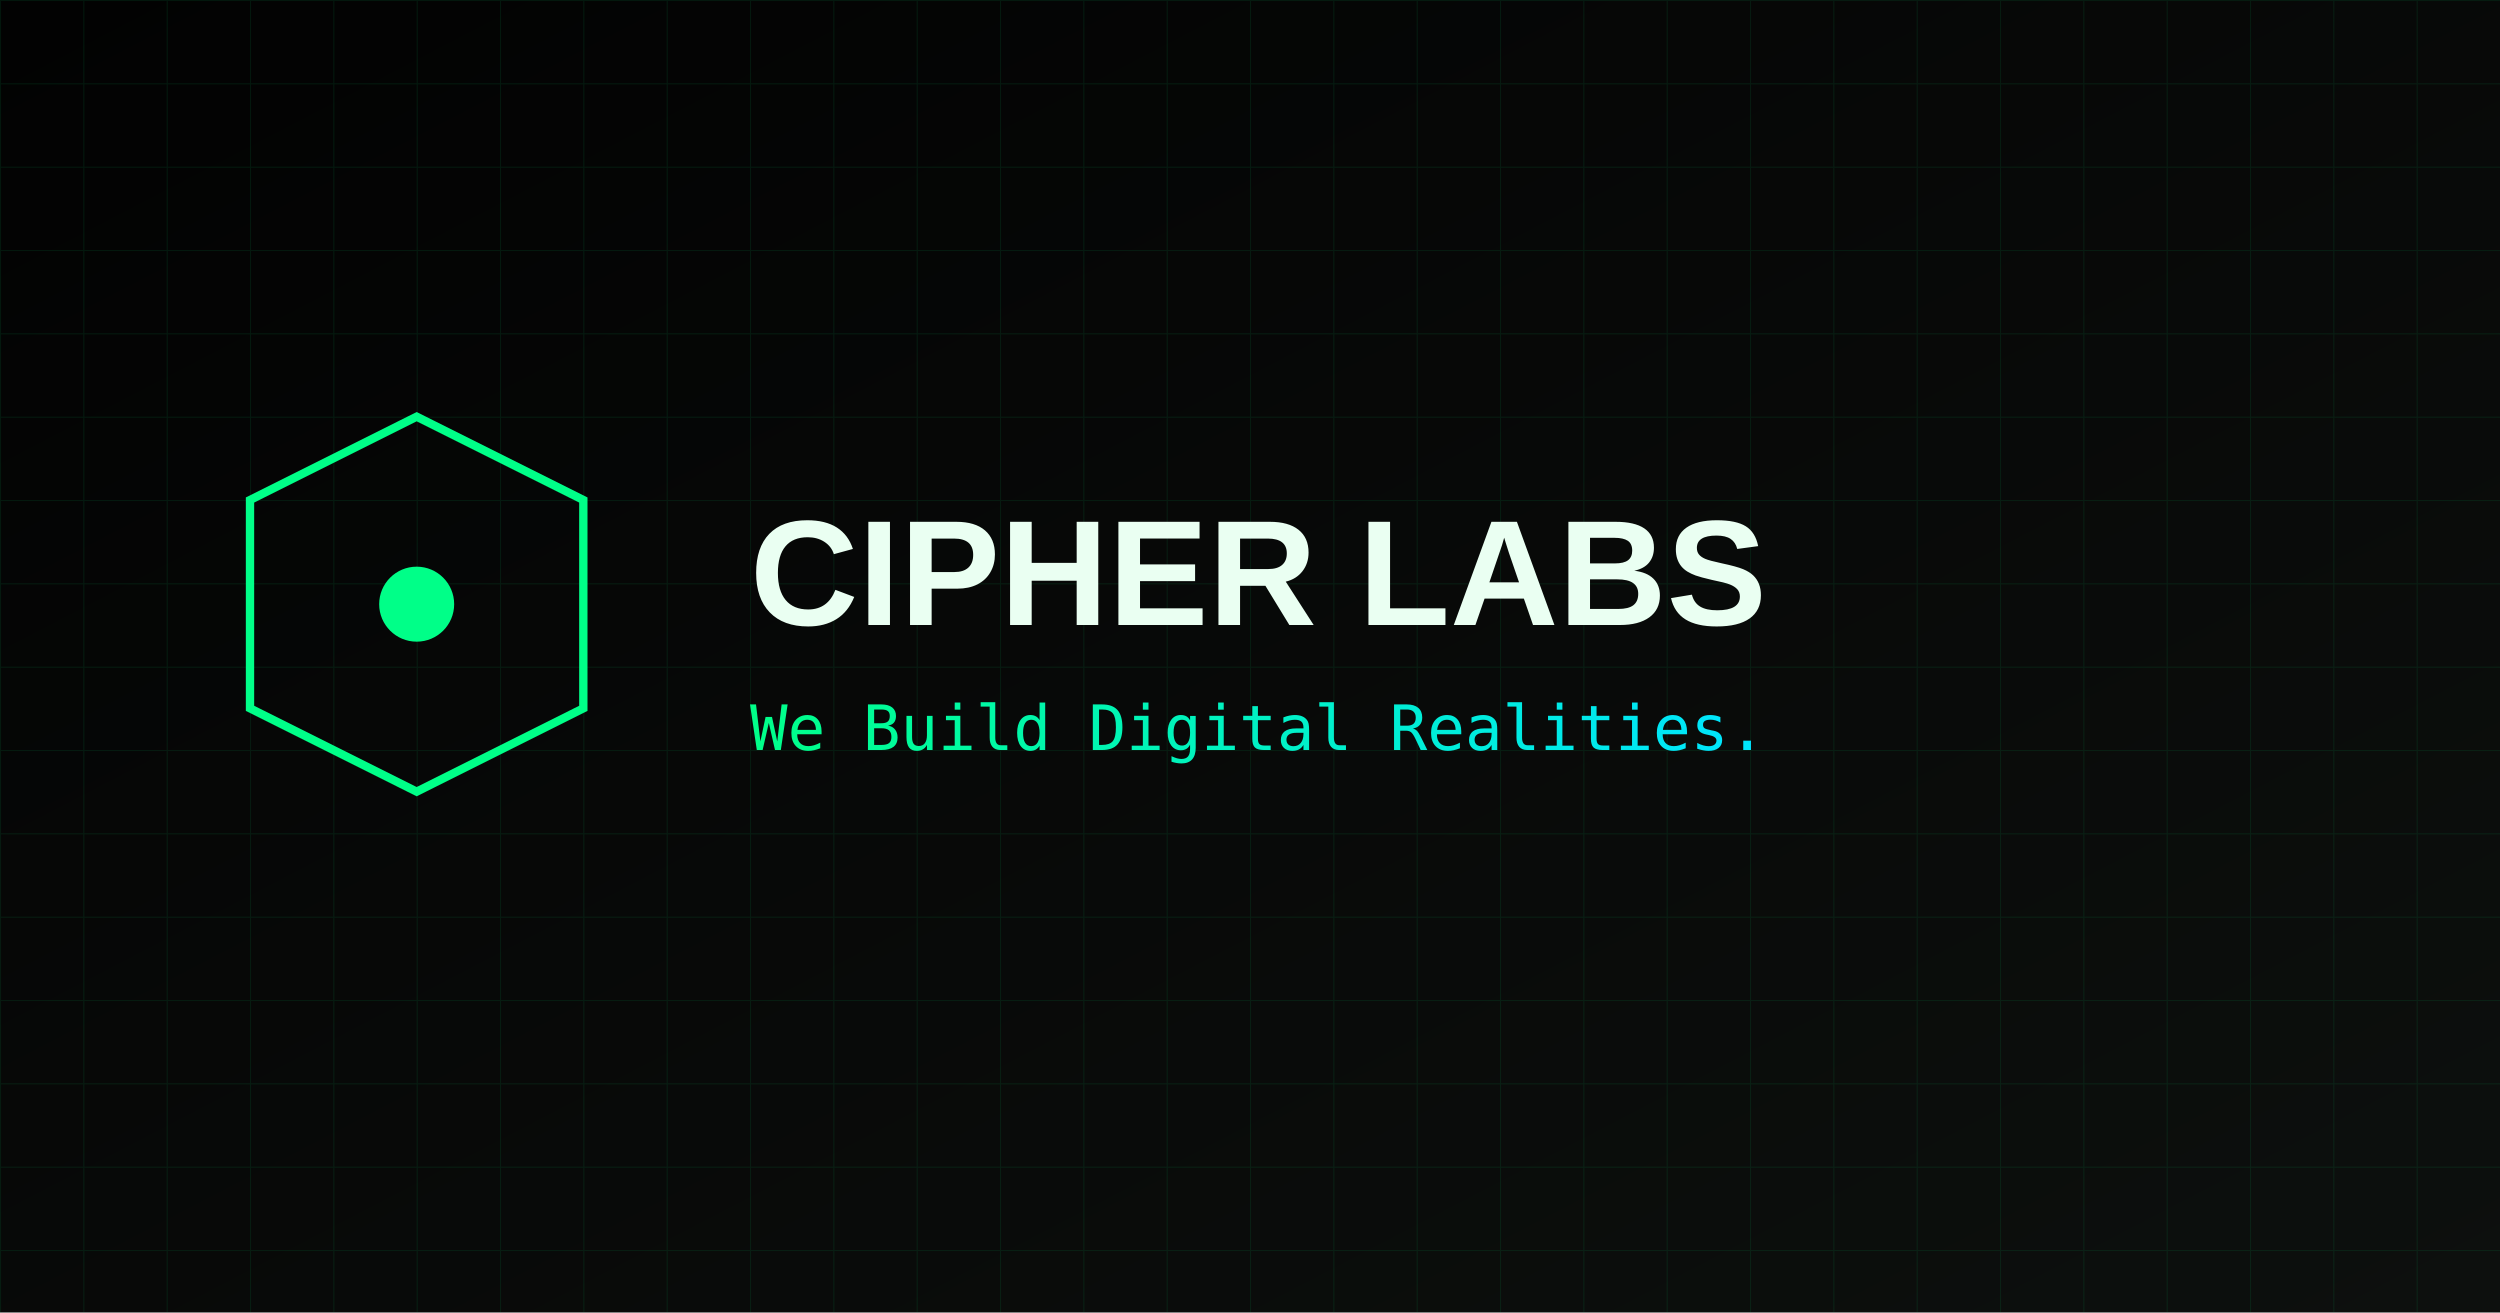
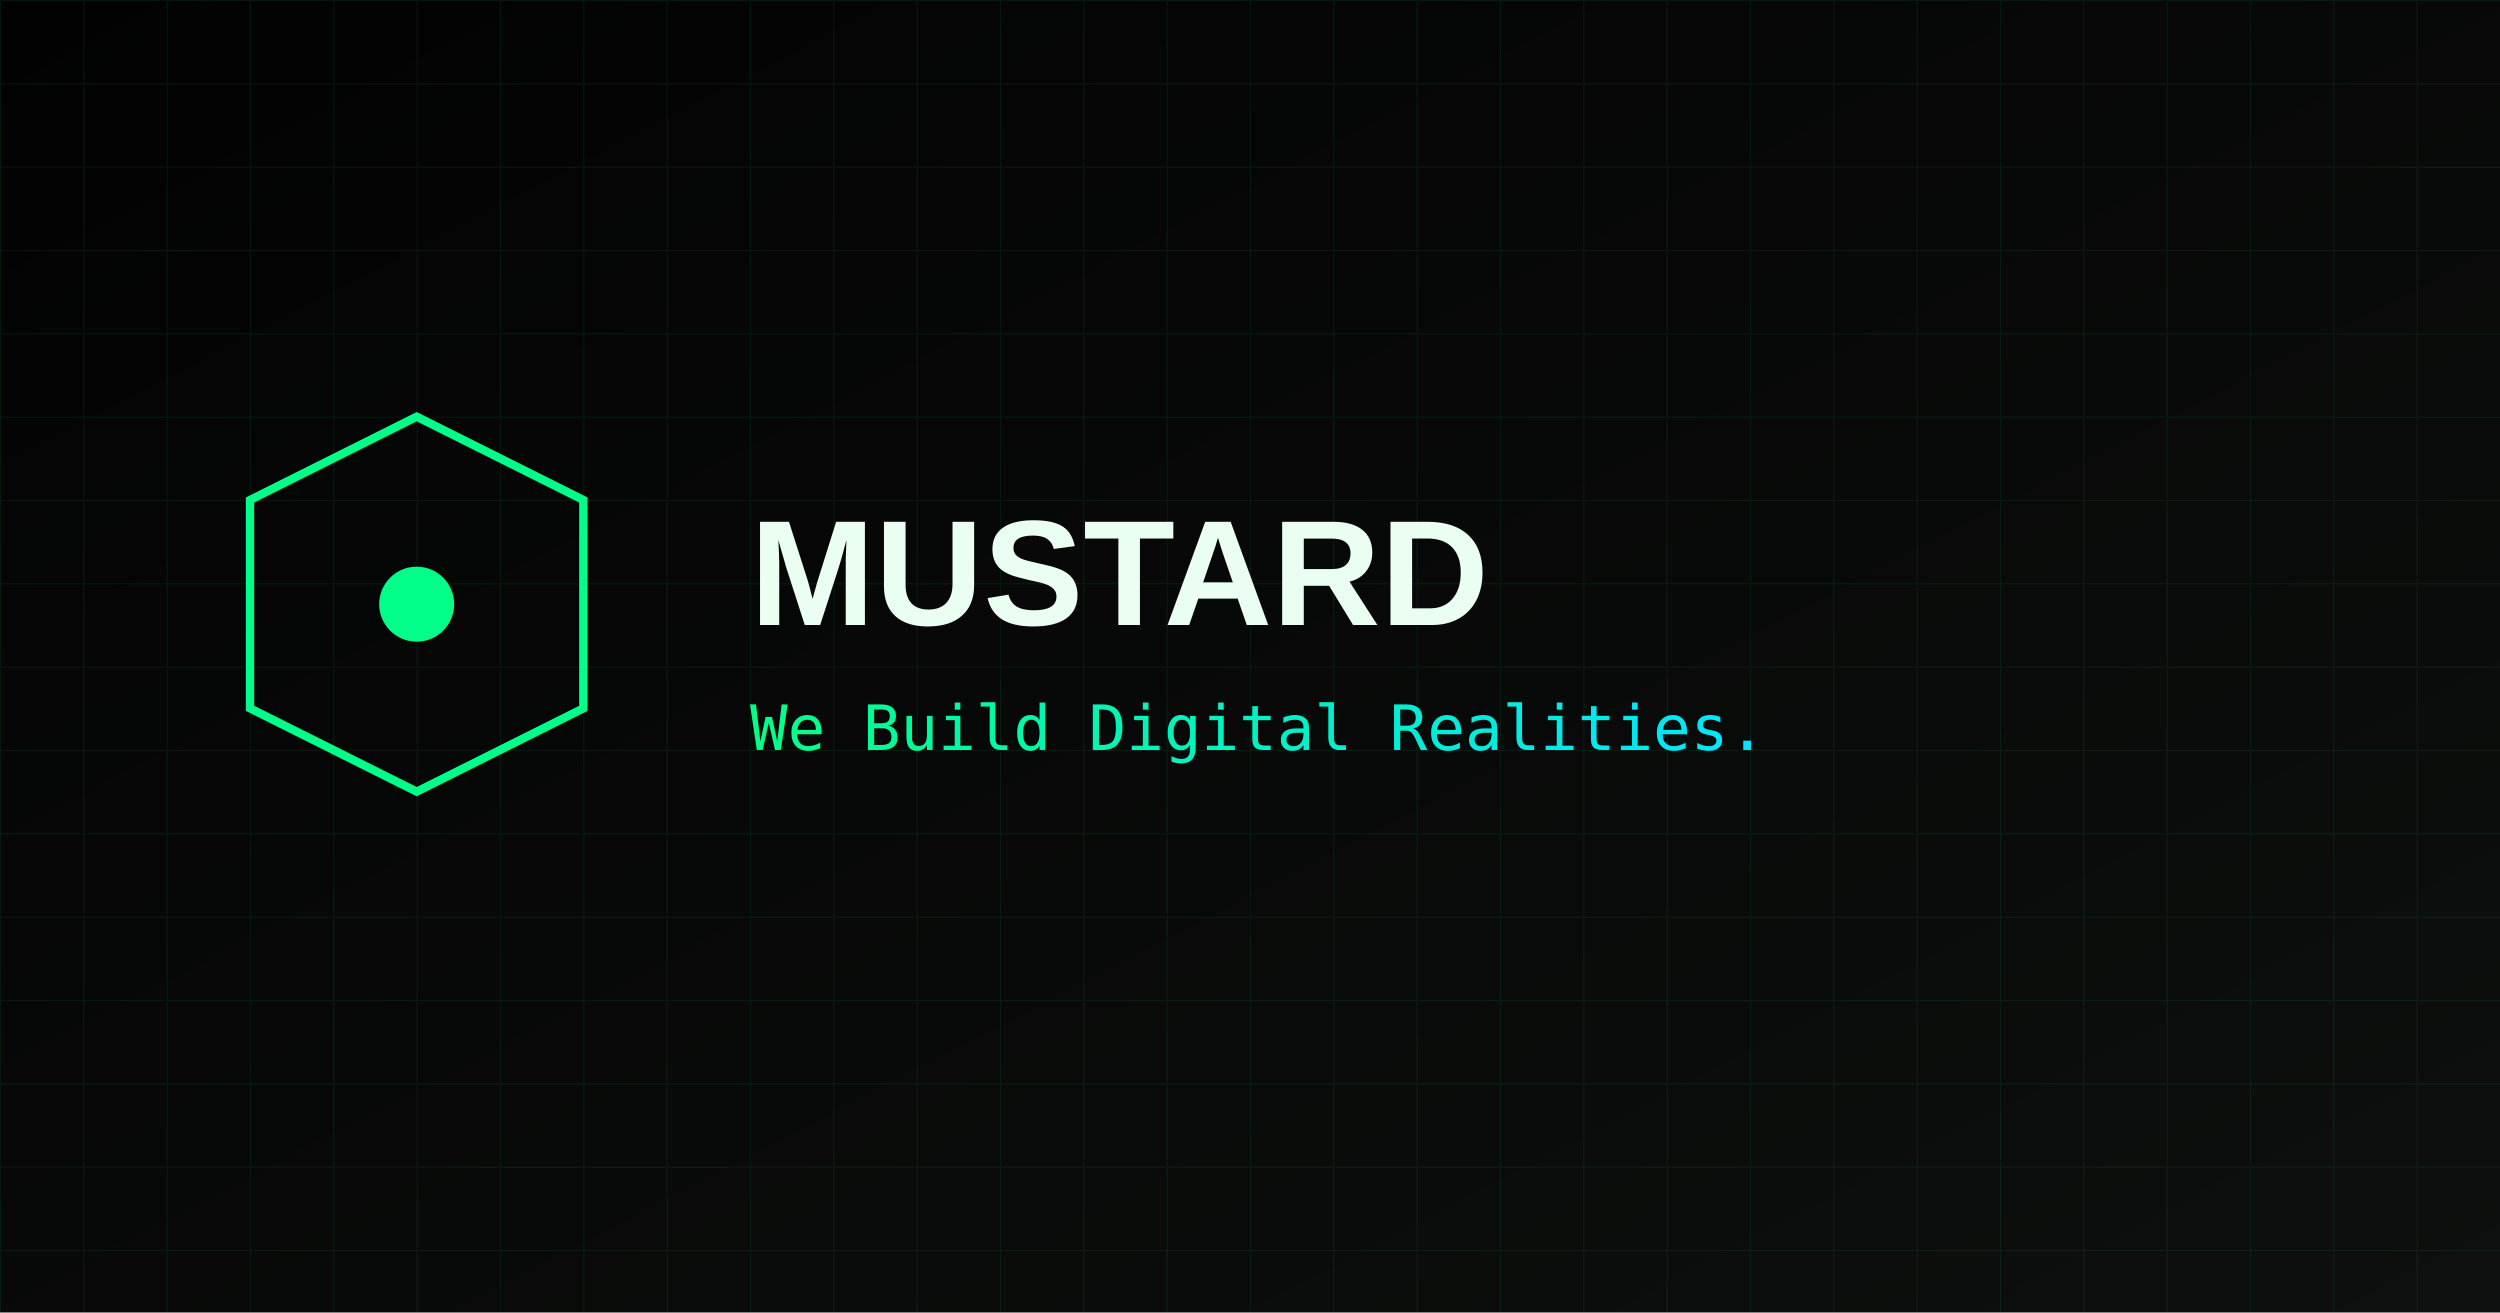
<svg xmlns="http://www.w3.org/2000/svg" viewBox="0 0 1200 630">
  <defs>
    <linearGradient id="bg" x1="0" y1="0" x2="1" y2="1">
      <stop offset="0%" stop-color="#020202" />
      <stop offset="100%" stop-color="#0d100e" />
    </linearGradient>
    <linearGradient id="txt" x1="0" y1="0" x2="1" y2="0">
      <stop offset="0%" stop-color="#00ff88" />
      <stop offset="100%" stop-color="#00e5ff" />
    </linearGradient>
    <pattern id="grid" width="40" height="40" patternUnits="userSpaceOnUse">
      <path d="M 40 0 L 0 0 0 40" fill="none" stroke="#00ff88" stroke-opacity="0.08" stroke-width="1" />
    </pattern>
  </defs>
  <rect width="1200" height="630" fill="url(#bg)" />
  <rect width="1200" height="630" fill="url(#grid)" />
  <path d="M120 240 L200 200 L280 240 V340 L200 380 L120 340 Z" fill="none" stroke="#00ff88" stroke-width="4" />
  <circle cx="200" cy="290" r="18" fill="#00ff88" />
-   <text x="360" y="300" font-family="Space Grotesk, Arial, sans-serif" font-size="72" font-weight="700" fill="#eafff2">CIPHER LABS</text>
+   <text x="360" y="300" font-family="Space Grotesk, Arial, sans-serif" font-size="72" font-weight="700" fill="#eafff2">MUSTARD</text>
  <text x="360" y="360" font-family="monospace" font-size="30" fill="url(#txt)">We Build Digital Realities.</text>
</svg>
